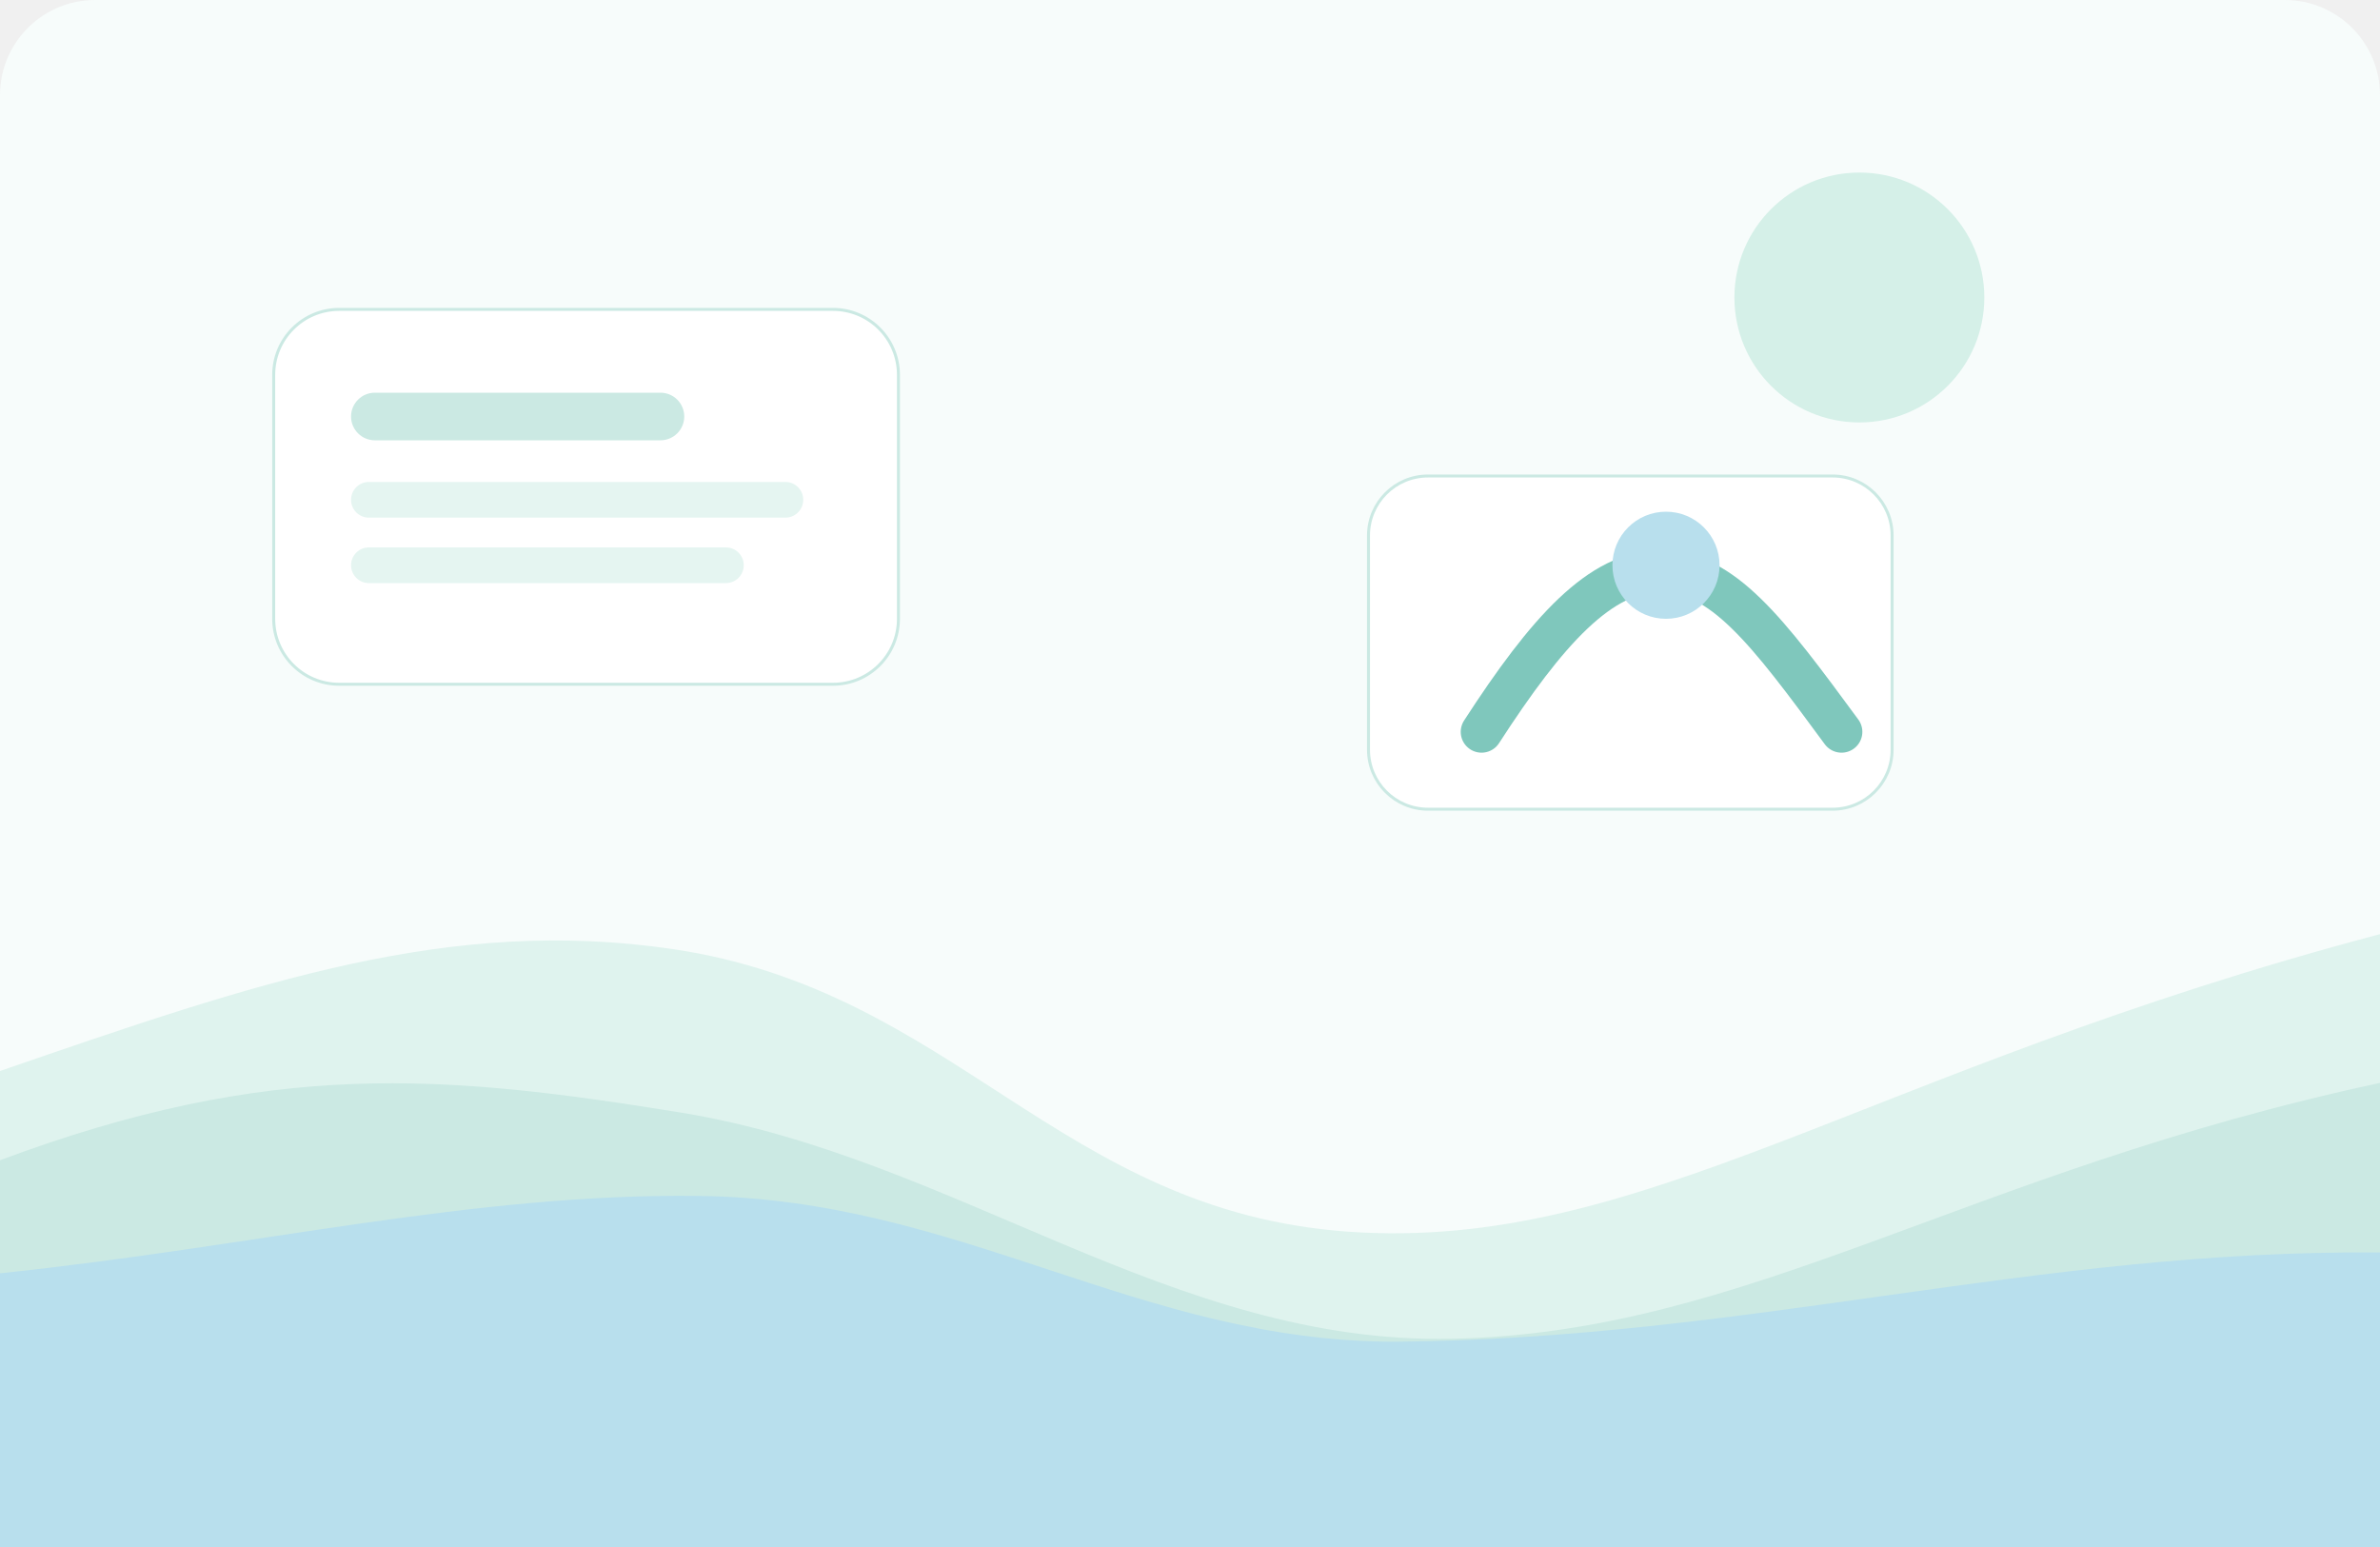
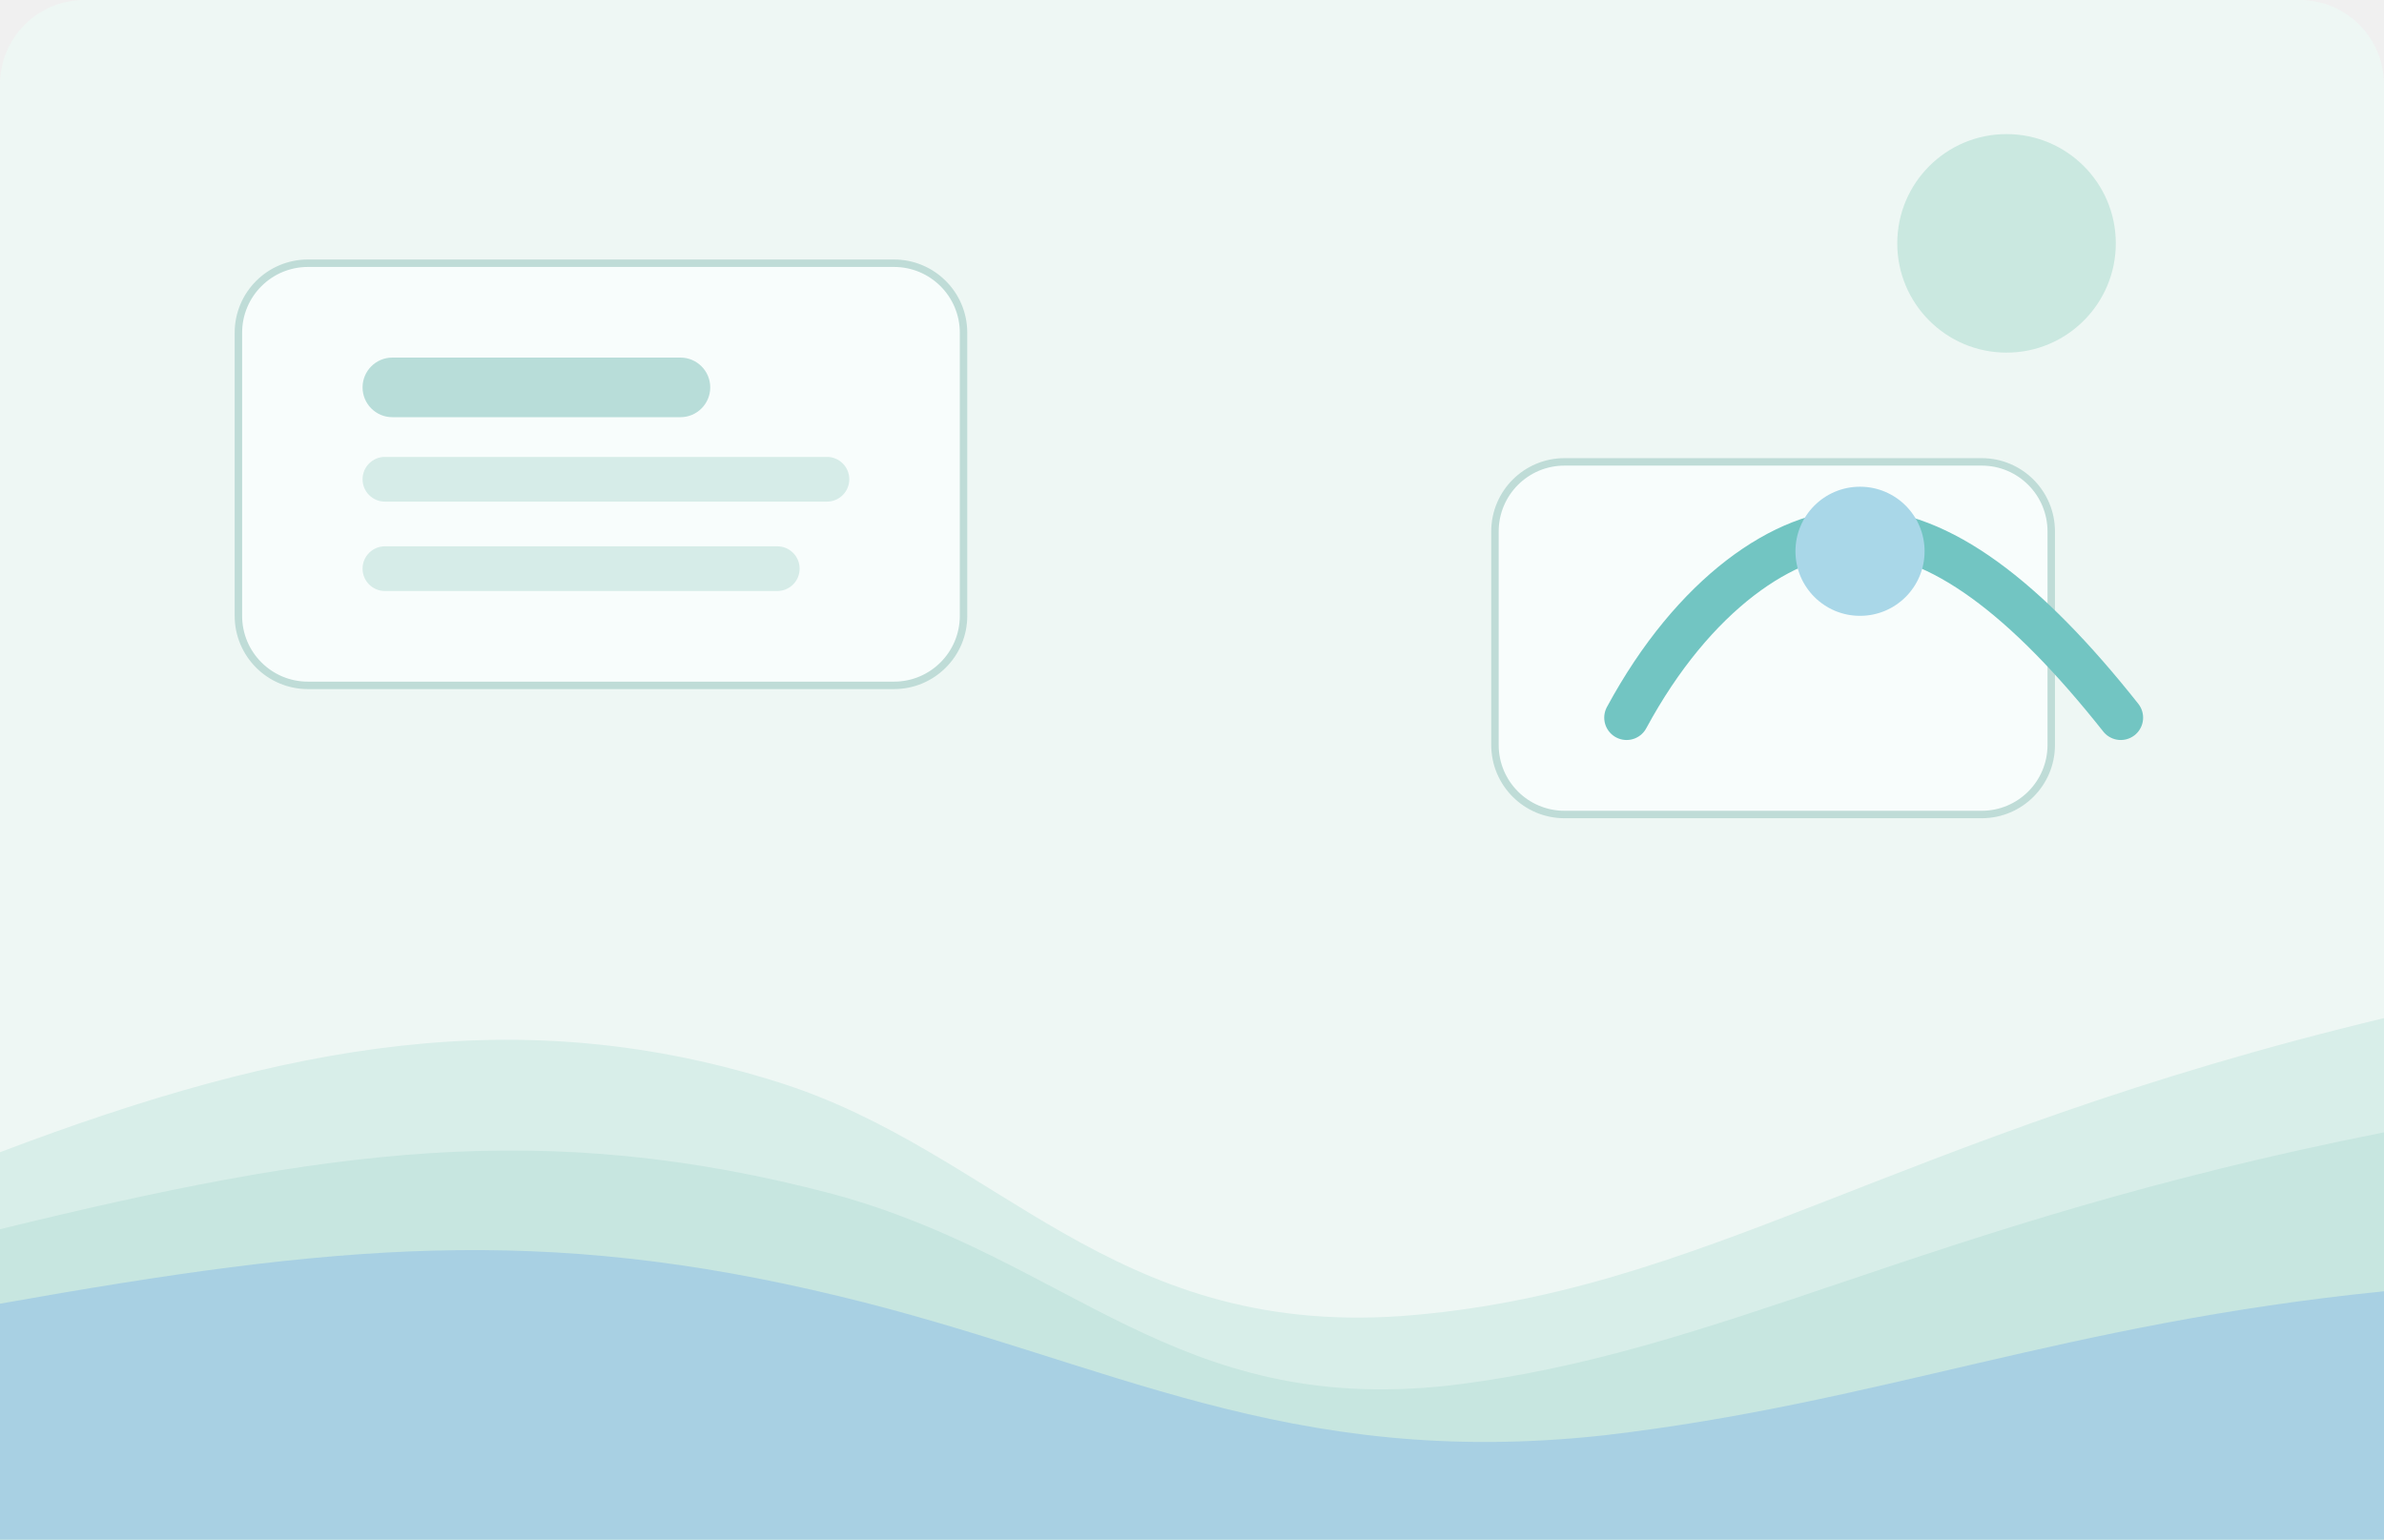
- <svg xmlns="http://www.w3.org/2000/svg" width="800" height="520" viewBox="0 0 800 520" fill="none">
-   <rect width="800" height="520" rx="32" fill="#F7FCFB" />
-   <circle cx="625" cy="100" r="42" fill="#D5F0E8" />
-   <path d="M0 360C87 330 151 308 226 319C321 333 356 407 453 414C552 421 626 360 800 314V520H0V360Z" fill="#DFF3EE" />
-   <path d="M0 390C91 356 149 361 229 374C321 389 394 452 488 450C588 448 660 394 800 364V520H0V390Z" fill="#CBE9E3" />
-   <path d="M0 428C86 419 159 401 235 402C323 403 383 451 469 451C588 450 684 420 800 421V520H0V428Z" fill="#B8DFED" />
-   <rect x="92" y="104" width="210" height="126" rx="22" fill="white" stroke="#CBE9E3" />
-   <rect x="118" y="132" width="112" height="16" rx="8" fill="#CBE9E3" />
-   <rect x="118" y="162" width="152" height="12" rx="6" fill="#E5F5F1" />
-   <rect x="118" y="184" width="132" height="12" rx="6" fill="#E5F5F1" />
-   <rect x="460" y="160" width="176" height="112" rx="20" fill="white" stroke="#CBE9E3" />
-   <path d="M498 246C520 212 538 192 558 192C579 192 594 212 619 246" stroke="#7FC7BC" stroke-width="14" stroke-linecap="round" />
-   <circle cx="560" cy="190" r="18" fill="#B8DFED" />
+ <svg xmlns="http://www.w3.org/2000/svg" width="960" height="620" viewBox="0 0 960 620" fill="none">
+   <rect width="960" height="620" rx="34" fill="#EEF7F4" />
+   <rect x="96" y="106" width="292" height="170" rx="28" fill="#F8FDFC" stroke="#BFDCD7" stroke-width="3" />
+   <rect x="146" y="144" width="140" height="24" rx="12" fill="#B8DDD9" />
+   <rect x="146" y="184" width="196" height="18" rx="9" fill="#D6ECE8" />
+   <rect x="146" y="220" width="176" height="18" rx="9" fill="#D6ECE8" />
+   <rect x="602" y="186" width="224" height="142" rx="28" fill="#F8FDFC" stroke="#BFDCD7" stroke-width="3" />
+   <path d="M655 289C682 239 719 214 748 214C781 214 816 241 854 289" stroke="#72C5C2" stroke-width="18" stroke-linecap="round" />
+   <circle cx="749" cy="222" r="26" fill="#A9D7E8" />
+   <circle cx="808" cy="98" r="44" fill="#CAE8E0" />
+   <path d="M0 464C116 420 210 403 314 436C402 464 447 538 564 530C686 521 760 458 960 410V620H0V464Z" fill="#D8EEE9" />
+   <path d="M0 495C131 463 219 450 336 481C431 507 473 570 583 558C694 545 773 493 960 456V620H0V495Z" fill="#C7E6E0" />
+   <path d="M0 525C135 501 218 493 338 522C446 548 518 592 646 578C757 565 831 533 960 520V620H0V525Z" fill="#A8D0E3" />
</svg>
